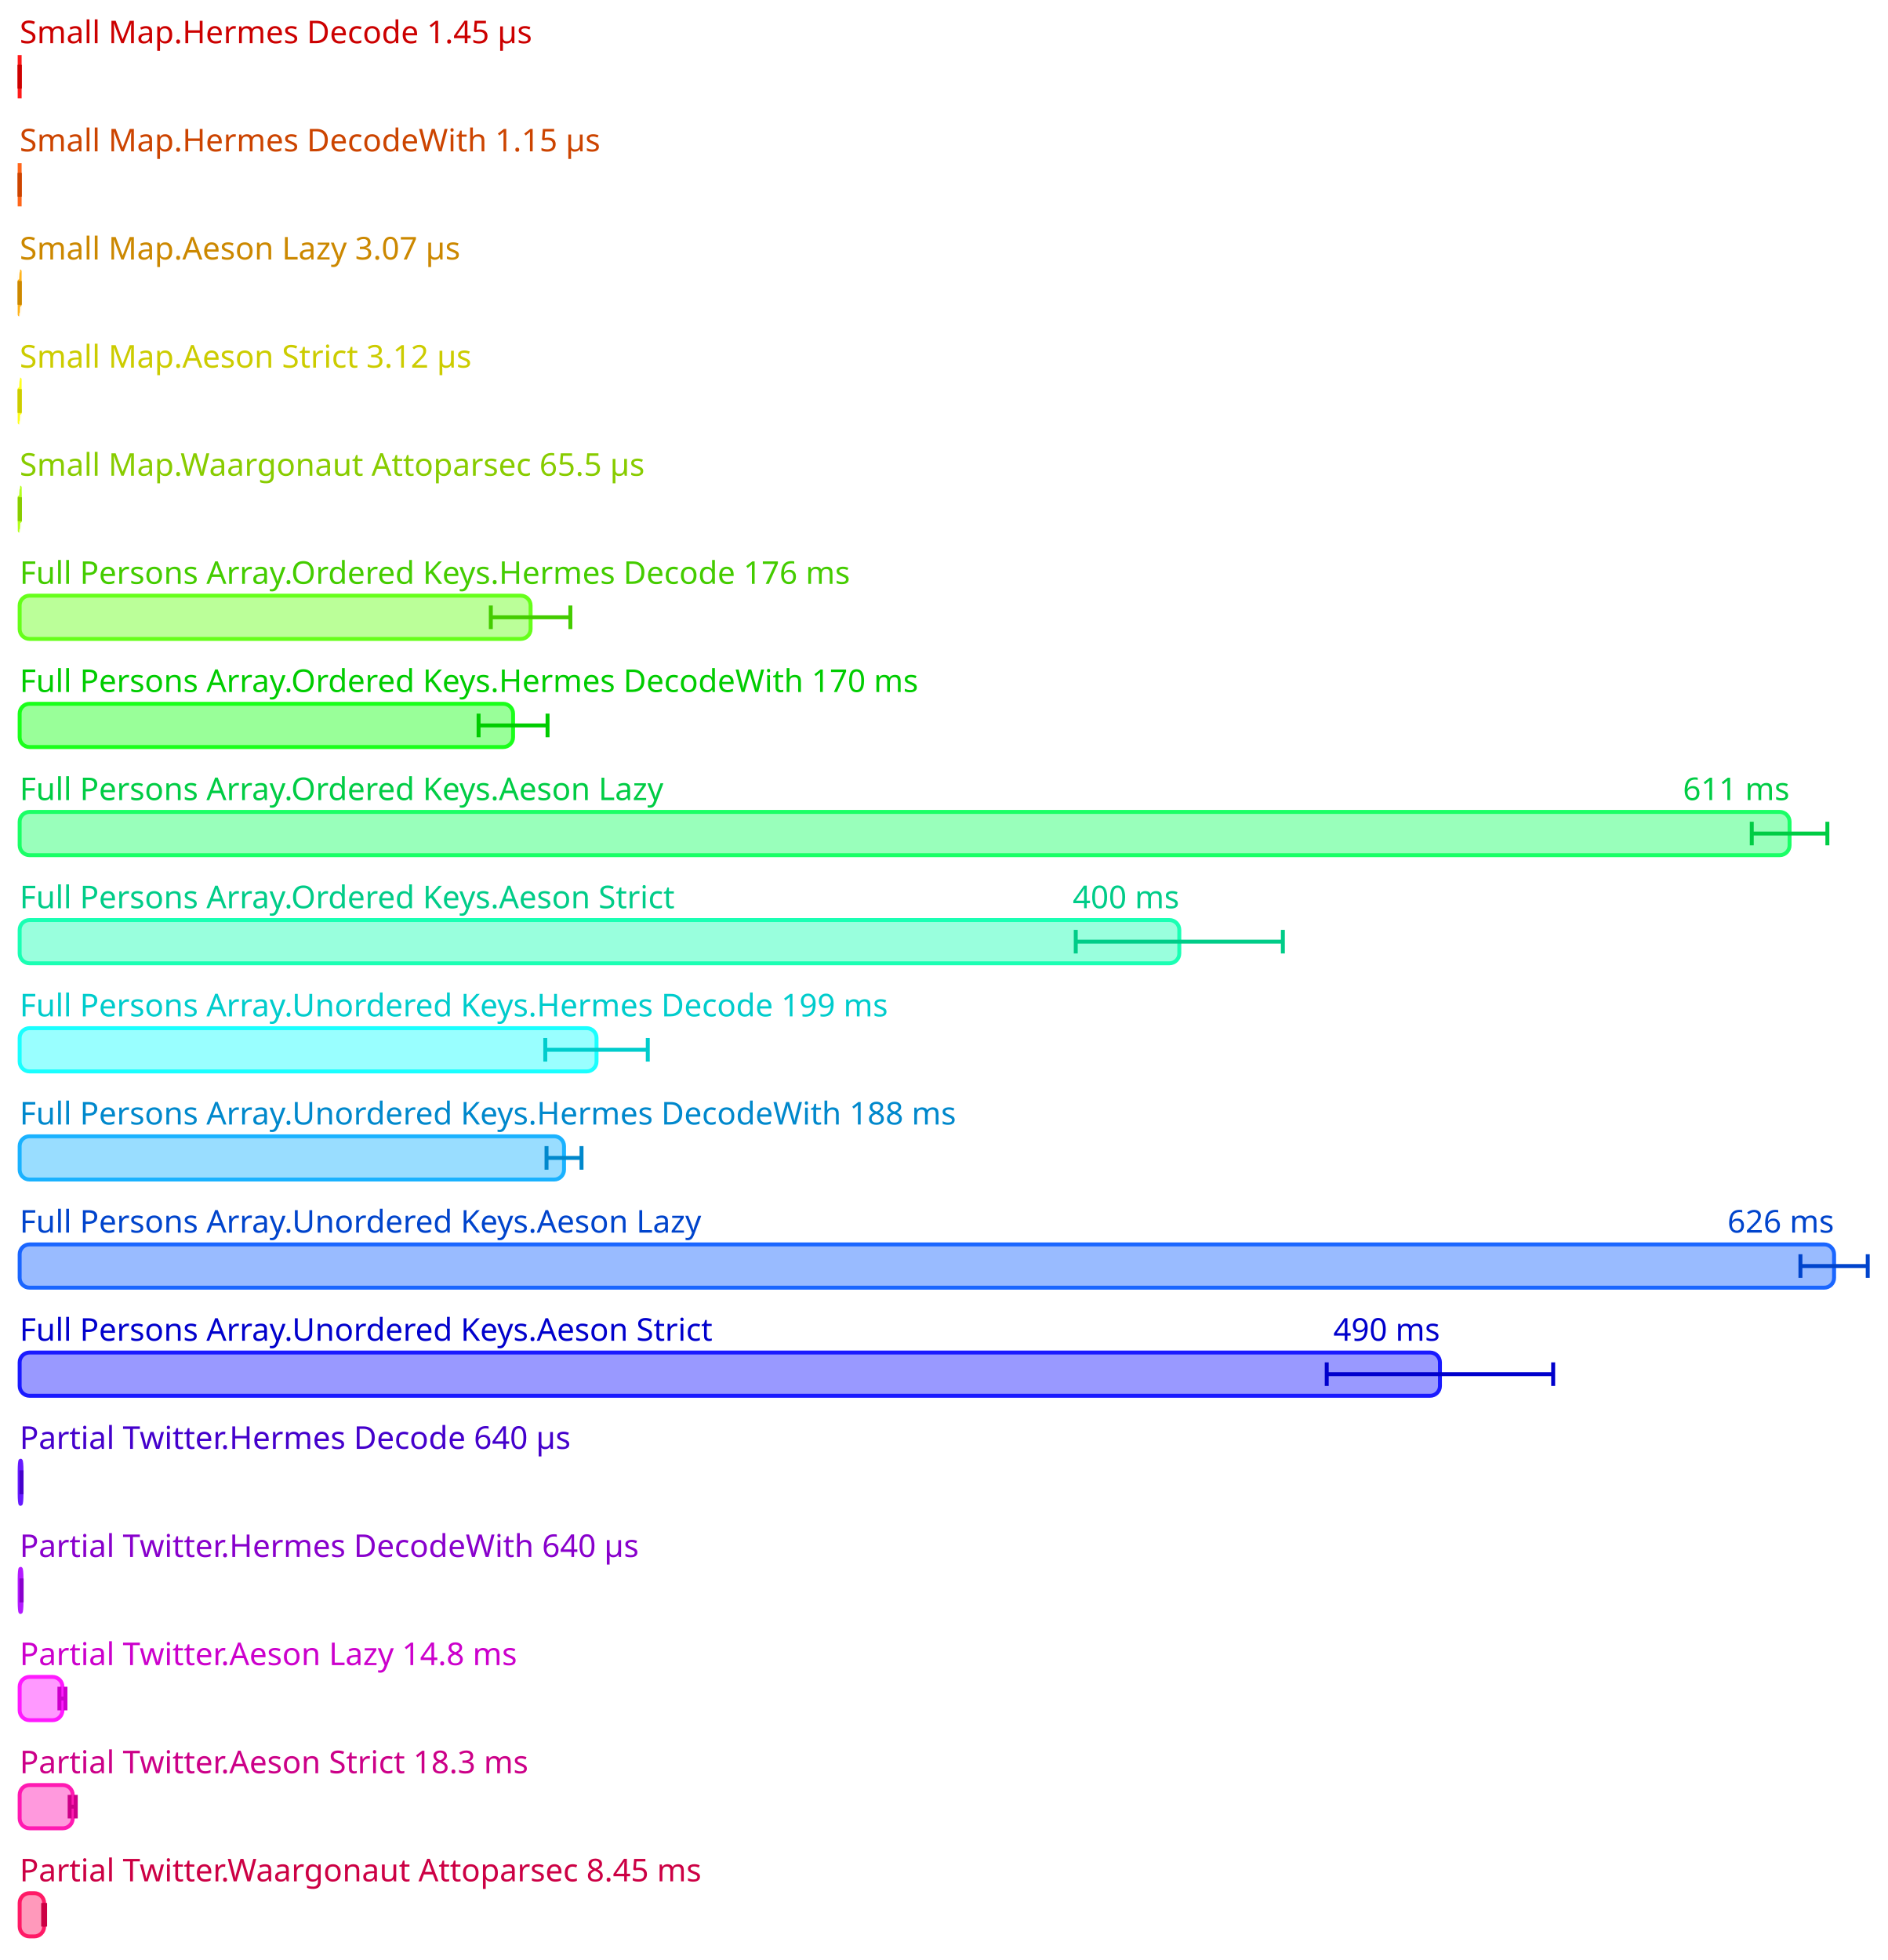
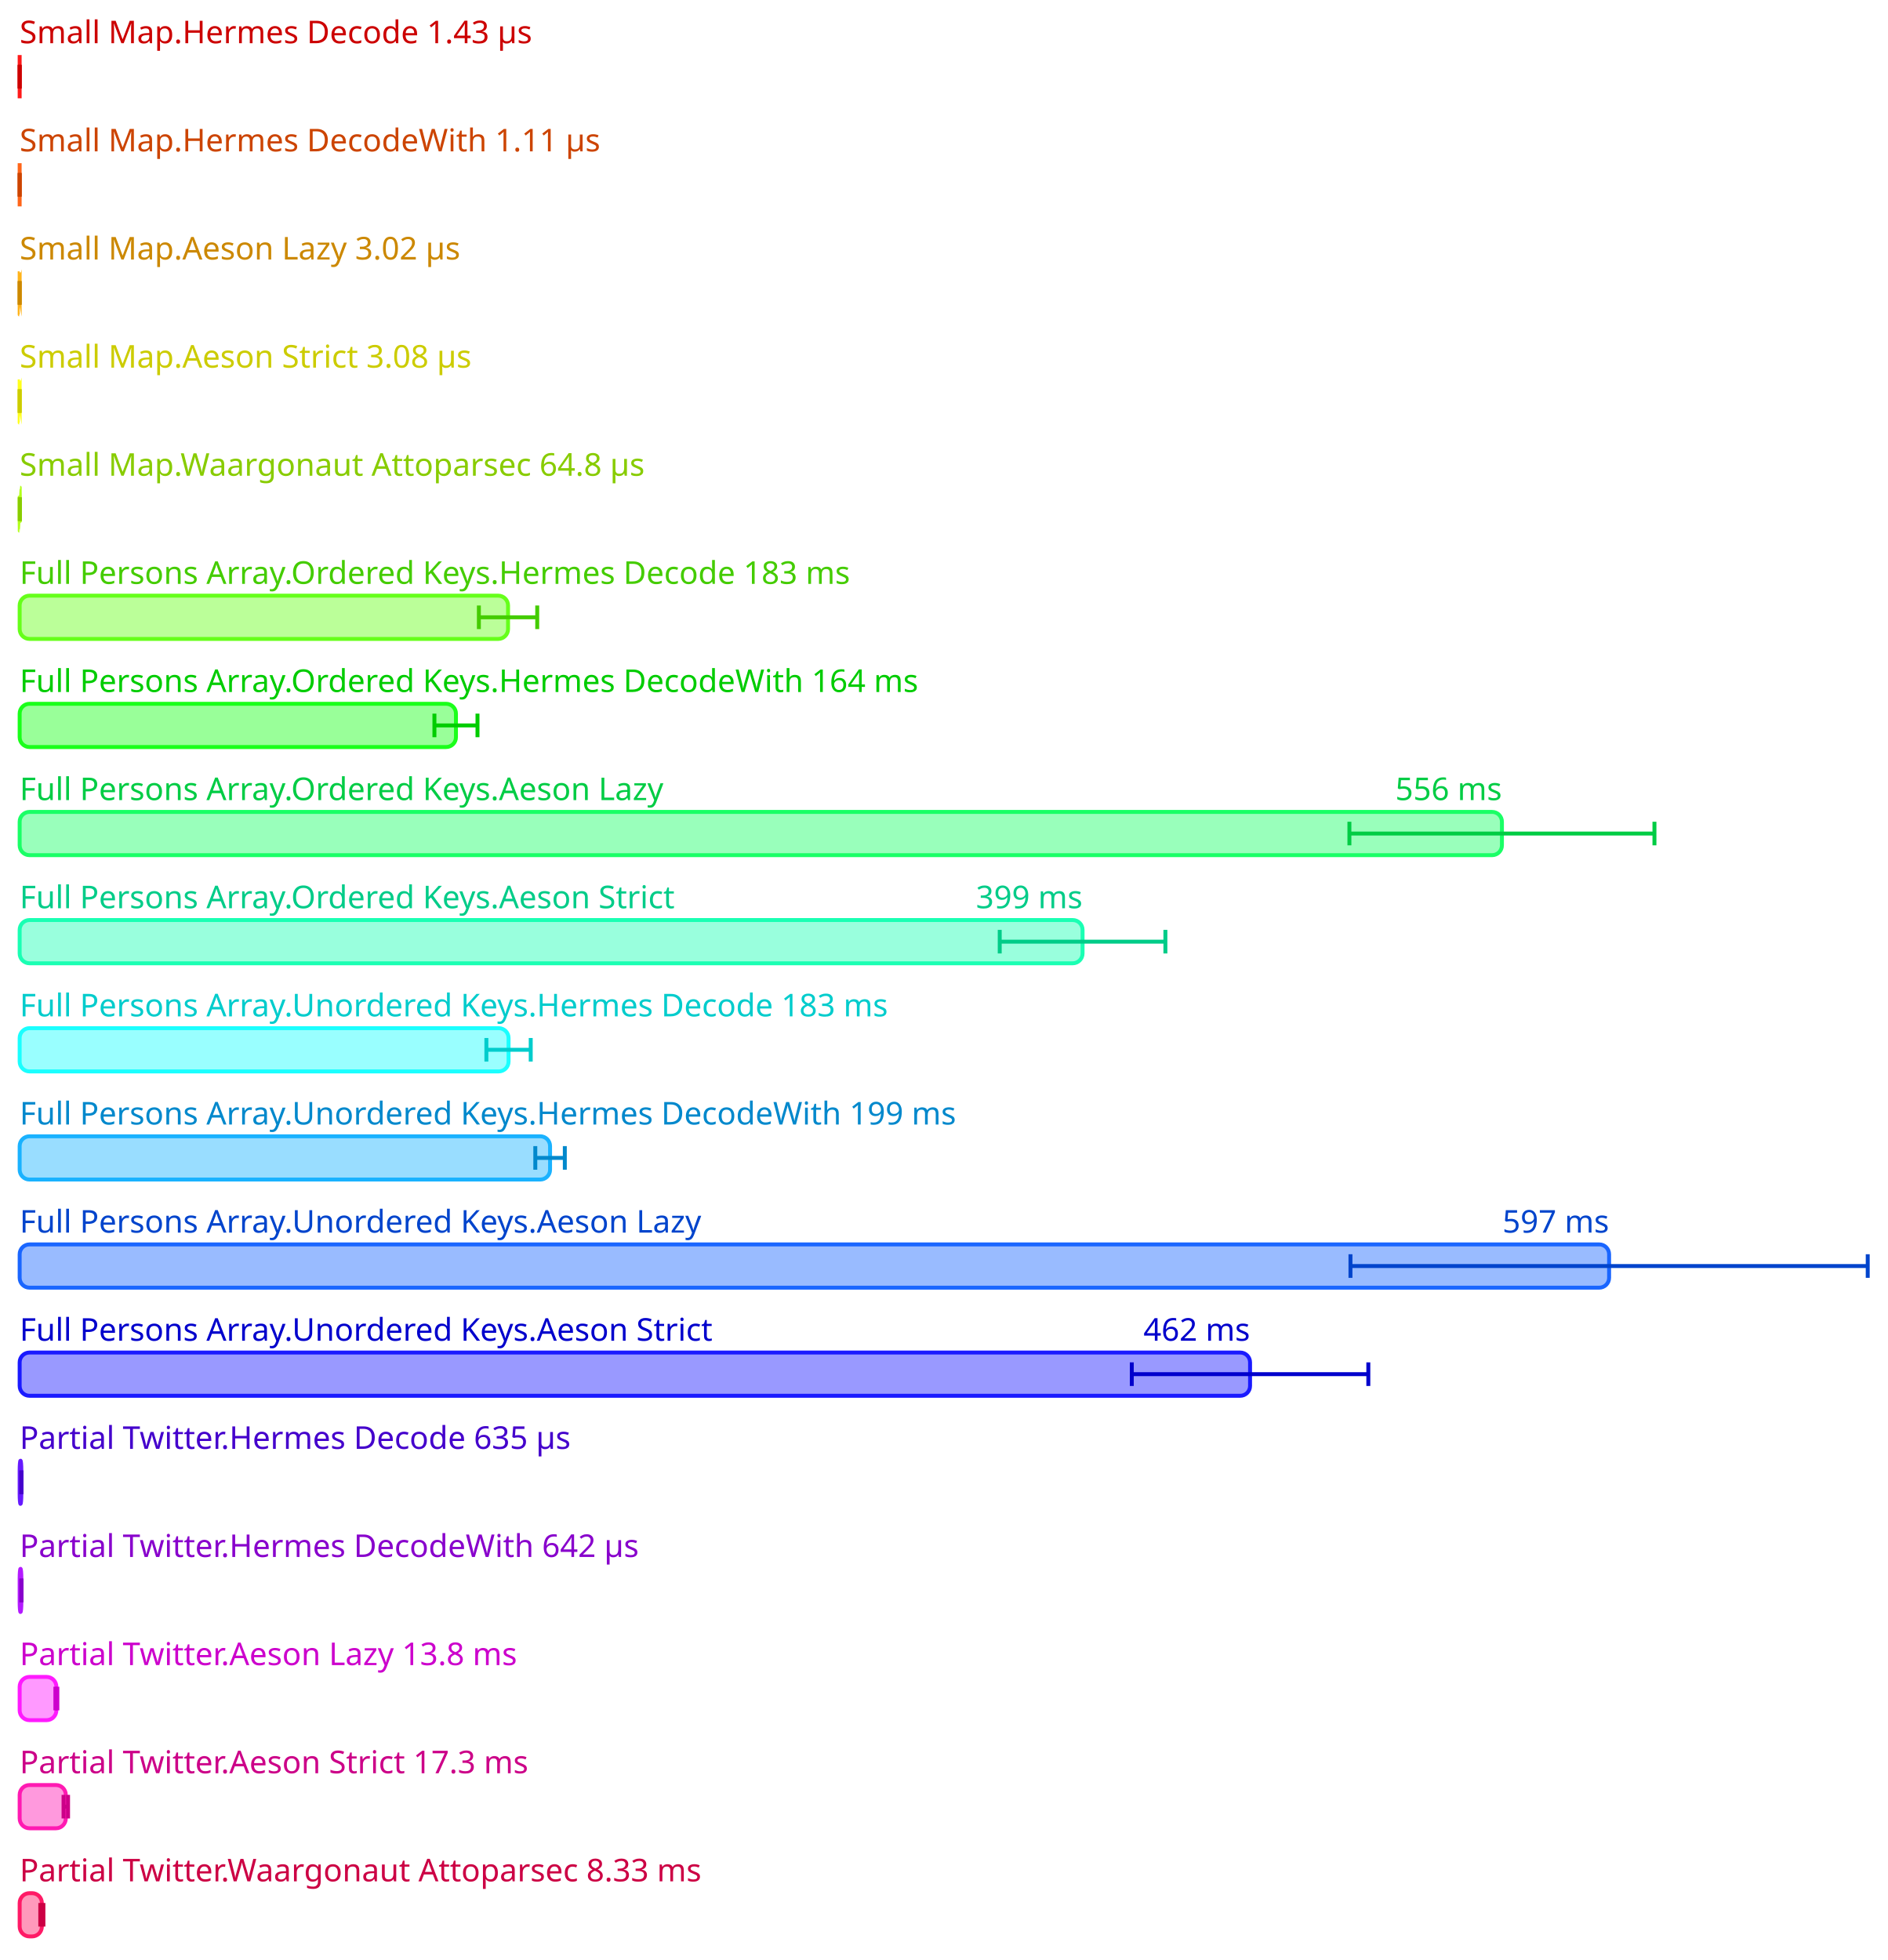
<svg xmlns="http://www.w3.org/2000/svg" height="997" width="960.0" font-size="16" font-family="sans-serif" stroke-width="2">
  <g transform="translate(10.0 0)">
-     <text fill="hsl(0, 100%, 40%)" y="22">Small Map.Hermes Decode 1.45 μs</text>
+     <text fill="hsl(0, 100%, 40%)" y="22">Small Map.Hermes Decode 1.43 μs</text>
    <g>
      <rect y="28" rx="5" height="22" width="0.002" fill="hsl(0, 100%, 80%)" stroke="hsl(0, 100%, 55%)" />
      <g stroke="hsl(0, 100%, 40%)">
        <line x1="0.002" x2="0.002" y1="39" y2="39" />
        <line x1="0.002" x2="0.002" y1="33" y2="45" />
        <line x1="0.002" x2="0.002" y1="33" y2="45" />
      </g>
    </g>
-     <text fill="hsl(20, 100%, 40%)" y="77">Small Map.Hermes DecodeWith 1.15 μs</text>
+     <text fill="hsl(20, 100%, 40%)" y="77">Small Map.Hermes DecodeWith 1.11 μs</text>
    <g>
      <rect y="83" rx="5" height="22" width="0.002" fill="hsl(20, 100%, 80%)" stroke="hsl(20, 100%, 55%)" />
      <g stroke="hsl(20, 100%, 40%)">
-         <line x1="0.002" x2="0.002" y1="94" y2="94" />
-         <line x1="0.002" x2="0.002" y1="88" y2="100" />
+         <line x1="0.001" x2="0.002" y1="94" y2="94" />
+         <line x1="0.001" x2="0.001" y1="88" y2="100" />
        <line x1="0.002" x2="0.002" y1="88" y2="100" />
      </g>
    </g>
-     <text fill="hsl(40, 100%, 40%)" y="132">Small Map.Aeson Lazy 3.07 μs</text>
+     <text fill="hsl(40, 100%, 40%)" y="132">Small Map.Aeson Lazy 3.02 μs</text>
    <g>
-       <rect y="138" rx="5" height="22" width="0.005" fill="hsl(40, 100%, 80%)" stroke="hsl(40, 100%, 55%)" />
+       <rect y="138" rx="5" height="22" width="0.004" fill="hsl(40, 100%, 80%)" stroke="hsl(40, 100%, 55%)" />
      <g stroke="hsl(40, 100%, 40%)">
-         <line x1="0.004" x2="0.005" y1="149" y2="149" />
+         <line x1="0.004" x2="0.004" y1="149" y2="149" />
        <line x1="0.004" x2="0.004" y1="143" y2="155" />
-         <line x1="0.005" x2="0.005" y1="143" y2="155" />
+         <line x1="0.004" x2="0.004" y1="143" y2="155" />
      </g>
    </g>
-     <text fill="hsl(60, 100%, 40%)" y="187">Small Map.Aeson Strict 3.12 μs</text>
+     <text fill="hsl(60, 100%, 40%)" y="187">Small Map.Aeson Strict 3.08 μs</text>
    <g>
-       <rect y="193" rx="5" height="22" width="0.005" fill="hsl(60, 100%, 80%)" stroke="hsl(60, 100%, 55%)" />
+       <rect y="193" rx="5" height="22" width="0.004" fill="hsl(60, 100%, 80%)" stroke="hsl(60, 100%, 55%)" />
      <g stroke="hsl(60, 100%, 40%)">
-         <line x1="0.004" x2="0.005" y1="204" y2="204" />
+         <line x1="0.004" x2="0.004" y1="204" y2="204" />
        <line x1="0.004" x2="0.004" y1="198" y2="210" />
-         <line x1="0.005" x2="0.005" y1="198" y2="210" />
+         <line x1="0.004" x2="0.004" y1="198" y2="210" />
      </g>
    </g>
-     <text fill="hsl(80, 100%, 40%)" y="242">Small Map.Waargonaut Attoparsec 65.5 μs</text>
+     <text fill="hsl(80, 100%, 40%)" y="242">Small Map.Waargonaut Attoparsec 64.8 μs</text>
    <g>
-       <rect y="248" rx="5" height="22" width="0.096" fill="hsl(80, 100%, 80%)" stroke="hsl(80, 100%, 55%)" />
+       <rect y="248" rx="5" height="22" width="0.088" fill="hsl(80, 100%, 80%)" stroke="hsl(80, 100%, 55%)" />
      <g stroke="hsl(80, 100%, 40%)">
-         <line x1="0.093" x2="0.1" y1="259" y2="259" />
-         <line x1="0.093" x2="0.093" y1="253" y2="265" />
-         <line x1="0.1" x2="0.1" y1="253" y2="265" />
+         <line x1="0.081" x2="0.095" y1="259" y2="259" />
+         <line x1="0.081" x2="0.081" y1="253" y2="265" />
+         <line x1="0.095" x2="0.095" y1="253" y2="265" />
      </g>
    </g>
-     <text fill="hsl(100, 100%, 40%)" y="297">Full Persons Array.Ordered Keys.Hermes Decode 176  ms</text>
+     <text fill="hsl(100, 100%, 40%)" y="297">Full Persons Array.Ordered Keys.Hermes Decode 183  ms</text>
    <g>
-       <rect y="303" rx="5" height="22" width="259.883" fill="hsl(100, 100%, 80%)" stroke="hsl(100, 100%, 55%)" />
+       <rect y="303" rx="5" height="22" width="248.414" fill="hsl(100, 100%, 80%)" stroke="hsl(100, 100%, 55%)" />
      <g stroke="hsl(100, 100%, 40%)">
-         <line x1="239.648" x2="280.117" y1="314" y2="314" />
-         <line x1="239.648" x2="239.648" y1="308" y2="320" />
-         <line x1="280.117" x2="280.117" y1="308" y2="320" />
+         <line x1="233.575" x2="263.254" y1="314" y2="314" />
+         <line x1="233.575" x2="233.575" y1="308" y2="320" />
+         <line x1="263.254" x2="263.254" y1="308" y2="320" />
      </g>
    </g>
-     <text fill="hsl(120, 100%, 40%)" y="352">Full Persons Array.Ordered Keys.Hermes DecodeWith 170  ms</text>
+     <text fill="hsl(120, 100%, 40%)" y="352">Full Persons Array.Ordered Keys.Hermes DecodeWith 164  ms</text>
    <g>
-       <rect y="358" rx="5" height="22" width="250.965" fill="hsl(120, 100%, 80%)" stroke="hsl(120, 100%, 55%)" />
+       <rect y="358" rx="5" height="22" width="221.916" fill="hsl(120, 100%, 80%)" stroke="hsl(120, 100%, 55%)" />
      <g stroke="hsl(120, 100%, 40%)">
-         <line x1="233.423" x2="268.506" y1="369" y2="369" />
-         <line x1="233.423" x2="233.423" y1="363" y2="375" />
-         <line x1="268.506" x2="268.506" y1="363" y2="375" />
+         <line x1="210.96" x2="232.871" y1="369" y2="369" />
+         <line x1="210.96" x2="210.96" y1="363" y2="375" />
+         <line x1="232.871" x2="232.871" y1="363" y2="375" />
      </g>
    </g>
    <g fill="hsl(140, 100%, 40%)">
      <text y="407">Full Persons Array.Ordered Keys.Aeson Lazy</text>
-       <text y="407" x="900.244" text-anchor="end">611  ms</text>
+       <text y="407" x="753.937" text-anchor="end">556  ms</text>
    </g>
    <g>
-       <rect y="413" rx="5" height="22" width="900.244" fill="hsl(140, 100%, 80%)" stroke="hsl(140, 100%, 55%)" />
+       <rect y="413" rx="5" height="22" width="753.937" fill="hsl(140, 100%, 80%)" stroke="hsl(140, 100%, 55%)" />
      <g stroke="hsl(140, 100%, 40%)">
-         <line x1="881.013" x2="919.475" y1="424" y2="424" />
-         <line x1="881.013" x2="881.013" y1="418" y2="430" />
-         <line x1="919.475" x2="919.475" y1="418" y2="430" />
+         <line x1="676.358" x2="831.515" y1="424" y2="424" />
+         <line x1="676.358" x2="676.358" y1="418" y2="430" />
+         <line x1="831.515" x2="831.515" y1="418" y2="430" />
      </g>
    </g>
    <g fill="hsl(160, 100%, 40%)">
      <text y="462">Full Persons Array.Ordered Keys.Aeson Strict</text>
-       <text y="462" x="589.84" text-anchor="end">400  ms</text>
+       <text y="462" x="540.631" text-anchor="end">399  ms</text>
    </g>
    <g>
-       <rect y="468" rx="5" height="22" width="589.84" fill="hsl(160, 100%, 80%)" stroke="hsl(160, 100%, 55%)" />
+       <rect y="468" rx="5" height="22" width="540.631" fill="hsl(160, 100%, 80%)" stroke="hsl(160, 100%, 55%)" />
      <g stroke="hsl(160, 100%, 40%)">
-         <line x1="537.166" x2="642.515" y1="479" y2="479" />
-         <line x1="537.166" x2="537.166" y1="473" y2="485" />
-         <line x1="642.515" x2="642.515" y1="473" y2="485" />
+         <line x1="498.495" x2="582.766" y1="479" y2="479" />
+         <line x1="498.495" x2="498.495" y1="473" y2="485" />
+         <line x1="582.766" x2="582.766" y1="473" y2="485" />
      </g>
    </g>
-     <text fill="hsl(180, 100%, 40%)" y="517">Full Persons Array.Unordered Keys.Hermes Decode 199  ms</text>
+     <text fill="hsl(180, 100%, 40%)" y="517">Full Persons Array.Unordered Keys.Hermes Decode 183  ms</text>
    <g>
-       <rect y="523" rx="5" height="22" width="293.419" fill="hsl(180, 100%, 80%)" stroke="hsl(180, 100%, 55%)" />
+       <rect y="523" rx="5" height="22" width="248.671" fill="hsl(180, 100%, 80%)" stroke="hsl(180, 100%, 55%)" />
      <g stroke="hsl(180, 100%, 40%)">
-         <line x1="267.35" x2="319.489" y1="534" y2="534" />
-         <line x1="267.35" x2="267.35" y1="528" y2="540" />
-         <line x1="319.489" x2="319.489" y1="528" y2="540" />
+         <line x1="237.395" x2="259.947" y1="534" y2="534" />
+         <line x1="237.395" x2="237.395" y1="528" y2="540" />
+         <line x1="259.947" x2="259.947" y1="528" y2="540" />
      </g>
    </g>
-     <text fill="hsl(200, 100%, 40%)" y="572">Full Persons Array.Unordered Keys.Hermes DecodeWith 188  ms</text>
+     <text fill="hsl(200, 100%, 40%)" y="572">Full Persons Array.Unordered Keys.Hermes DecodeWith 199  ms</text>
    <g>
-       <rect y="578" rx="5" height="22" width="276.884" fill="hsl(200, 100%, 80%)" stroke="hsl(200, 100%, 55%)" />
+       <rect y="578" rx="5" height="22" width="269.783" fill="hsl(200, 100%, 80%)" stroke="hsl(200, 100%, 55%)" />
      <g stroke="hsl(200, 100%, 40%)">
-         <line x1="267.984" x2="285.783" y1="589" y2="589" />
-         <line x1="267.984" x2="267.984" y1="583" y2="595" />
-         <line x1="285.783" x2="285.783" y1="583" y2="595" />
+         <line x1="262.278" x2="277.288" y1="589" y2="589" />
+         <line x1="262.278" x2="262.278" y1="583" y2="595" />
+         <line x1="277.288" x2="277.288" y1="583" y2="595" />
      </g>
    </g>
    <g fill="hsl(220, 100%, 40%)">
      <text y="627">Full Persons Array.Unordered Keys.Aeson Lazy</text>
-       <text y="627" x="922.885" text-anchor="end">626  ms</text>
+       <text y="627" x="808.45" text-anchor="end">597  ms</text>
    </g>
    <g>
-       <rect y="633" rx="5" height="22" width="922.885" fill="hsl(220, 100%, 80%)" stroke="hsl(220, 100%, 55%)" />
+       <rect y="633" rx="5" height="22" width="808.45" fill="hsl(220, 100%, 80%)" stroke="hsl(220, 100%, 55%)" />
      <g stroke="hsl(220, 100%, 40%)">
-         <line x1="905.769" x2="940.0" y1="644" y2="644" />
-         <line x1="905.769" x2="905.769" y1="638" y2="650" />
+         <line x1="676.9" x2="940.0" y1="644" y2="644" />
+         <line x1="676.9" x2="676.9" y1="638" y2="650" />
        <line x1="940.0" x2="940.0" y1="638" y2="650" />
      </g>
    </g>
    <g fill="hsl(240, 100%, 40%)">
      <text y="682">Full Persons Array.Unordered Keys.Aeson Strict</text>
-       <text y="682" x="722.414" text-anchor="end">490  ms</text>
+       <text y="682" x="625.826" text-anchor="end">462  ms</text>
    </g>
    <g>
-       <rect y="688" rx="5" height="22" width="722.414" fill="hsl(240, 100%, 80%)" stroke="hsl(240, 100%, 55%)" />
+       <rect y="688" rx="5" height="22" width="625.826" fill="hsl(240, 100%, 80%)" stroke="hsl(240, 100%, 55%)" />
      <g stroke="hsl(240, 100%, 40%)">
-         <line x1="664.827" x2="780.001" y1="699" y2="699" />
-         <line x1="664.827" x2="664.827" y1="693" y2="705" />
-         <line x1="780.001" x2="780.001" y1="693" y2="705" />
+         <line x1="565.671" x2="685.982" y1="699" y2="699" />
+         <line x1="565.671" x2="565.671" y1="693" y2="705" />
+         <line x1="685.982" x2="685.982" y1="693" y2="705" />
      </g>
    </g>
-     <text fill="hsl(260, 100%, 40%)" y="737">Partial Twitter.Hermes Decode 640  μs</text>
+     <text fill="hsl(260, 100%, 40%)" y="737">Partial Twitter.Hermes Decode 635  μs</text>
    <g>
-       <rect y="743" rx="5" height="22" width="0.943" fill="hsl(260, 100%, 80%)" stroke="hsl(260, 100%, 55%)" />
+       <rect y="743" rx="5" height="22" width="0.86" fill="hsl(260, 100%, 80%)" stroke="hsl(260, 100%, 55%)" />
      <g stroke="hsl(260, 100%, 40%)">
-         <line x1="0.909" x2="0.977" y1="754" y2="754" />
-         <line x1="0.909" x2="0.909" y1="748" y2="760" />
-         <line x1="0.977" x2="0.977" y1="748" y2="760" />
+         <line x1="0.826" x2="0.895" y1="754" y2="754" />
+         <line x1="0.826" x2="0.826" y1="748" y2="760" />
+         <line x1="0.895" x2="0.895" y1="748" y2="760" />
      </g>
    </g>
-     <text fill="hsl(280, 100%, 40%)" y="792">Partial Twitter.Hermes DecodeWith 640  μs</text>
+     <text fill="hsl(280, 100%, 40%)" y="792">Partial Twitter.Hermes DecodeWith 642  μs</text>
    <g>
-       <rect y="798" rx="5" height="22" width="0.944" fill="hsl(280, 100%, 80%)" stroke="hsl(280, 100%, 55%)" />
+       <rect y="798" rx="5" height="22" width="0.87" fill="hsl(280, 100%, 80%)" stroke="hsl(280, 100%, 55%)" />
      <g stroke="hsl(280, 100%, 40%)">
-         <line x1="0.877" x2="1.01" y1="809" y2="809" />
-         <line x1="0.877" x2="0.877" y1="803" y2="815" />
-         <line x1="1.01" x2="1.01" y1="803" y2="815" />
+         <line x1="0.785" x2="0.954" y1="809" y2="809" />
+         <line x1="0.785" x2="0.785" y1="803" y2="815" />
+         <line x1="0.954" x2="0.954" y1="803" y2="815" />
      </g>
    </g>
-     <text fill="hsl(300, 100%, 40%)" y="847">Partial Twitter.Aeson Lazy 14.8 ms</text>
+     <text fill="hsl(300, 100%, 40%)" y="847">Partial Twitter.Aeson Lazy 13.8 ms</text>
    <g>
-       <rect y="853" rx="5" height="22" width="21.759" fill="hsl(300, 100%, 80%)" stroke="hsl(300, 100%, 55%)" />
+       <rect y="853" rx="5" height="22" width="18.671" fill="hsl(300, 100%, 80%)" stroke="hsl(300, 100%, 55%)" />
      <g stroke="hsl(300, 100%, 40%)">
-         <line x1="20.222" x2="23.296" y1="864" y2="864" />
-         <line x1="20.222" x2="20.222" y1="858" y2="870" />
-         <line x1="23.296" x2="23.296" y1="858" y2="870" />
+         <line x1="18.169" x2="19.172" y1="864" y2="864" />
+         <line x1="18.169" x2="18.169" y1="858" y2="870" />
+         <line x1="19.172" x2="19.172" y1="858" y2="870" />
      </g>
    </g>
-     <text fill="hsl(320, 100%, 40%)" y="902">Partial Twitter.Aeson Strict 18.3 ms</text>
+     <text fill="hsl(320, 100%, 40%)" y="902">Partial Twitter.Aeson Strict 17.3 ms</text>
    <g>
-       <rect y="908" rx="5" height="22" width="26.981" fill="hsl(320, 100%, 80%)" stroke="hsl(320, 100%, 55%)" />
+       <rect y="908" rx="5" height="22" width="23.464" fill="hsl(320, 100%, 80%)" stroke="hsl(320, 100%, 55%)" />
      <g stroke="hsl(320, 100%, 40%)">
-         <line x1="25.421" x2="28.541" y1="919" y2="919" />
-         <line x1="25.421" x2="25.421" y1="913" y2="925" />
-         <line x1="28.541" x2="28.541" y1="913" y2="925" />
+         <line x1="22.317" x2="24.611" y1="919" y2="919" />
+         <line x1="22.317" x2="22.317" y1="913" y2="925" />
+         <line x1="24.611" x2="24.611" y1="913" y2="925" />
      </g>
    </g>
-     <text fill="hsl(340, 100%, 40%)" y="957">Partial Twitter.Waargonaut Attoparsec 8.45 ms</text>
+     <text fill="hsl(340, 100%, 40%)" y="957">Partial Twitter.Waargonaut Attoparsec 8.33 ms</text>
    <g>
-       <rect y="963" rx="5" height="22" width="12.449" fill="hsl(340, 100%, 80%)" stroke="hsl(340, 100%, 55%)" />
+       <rect y="963" rx="5" height="22" width="11.289" fill="hsl(340, 100%, 80%)" stroke="hsl(340, 100%, 55%)" />
      <g stroke="hsl(340, 100%, 40%)">
-         <line x1="11.953" x2="12.946" y1="974" y2="974" />
-         <line x1="11.953" x2="11.953" y1="968" y2="980" />
-         <line x1="12.946" x2="12.946" y1="968" y2="980" />
+         <line x1="10.497" x2="12.08" y1="974" y2="974" />
+         <line x1="10.497" x2="10.497" y1="968" y2="980" />
+         <line x1="12.08" x2="12.08" y1="968" y2="980" />
      </g>
    </g>
  </g>
</svg>
